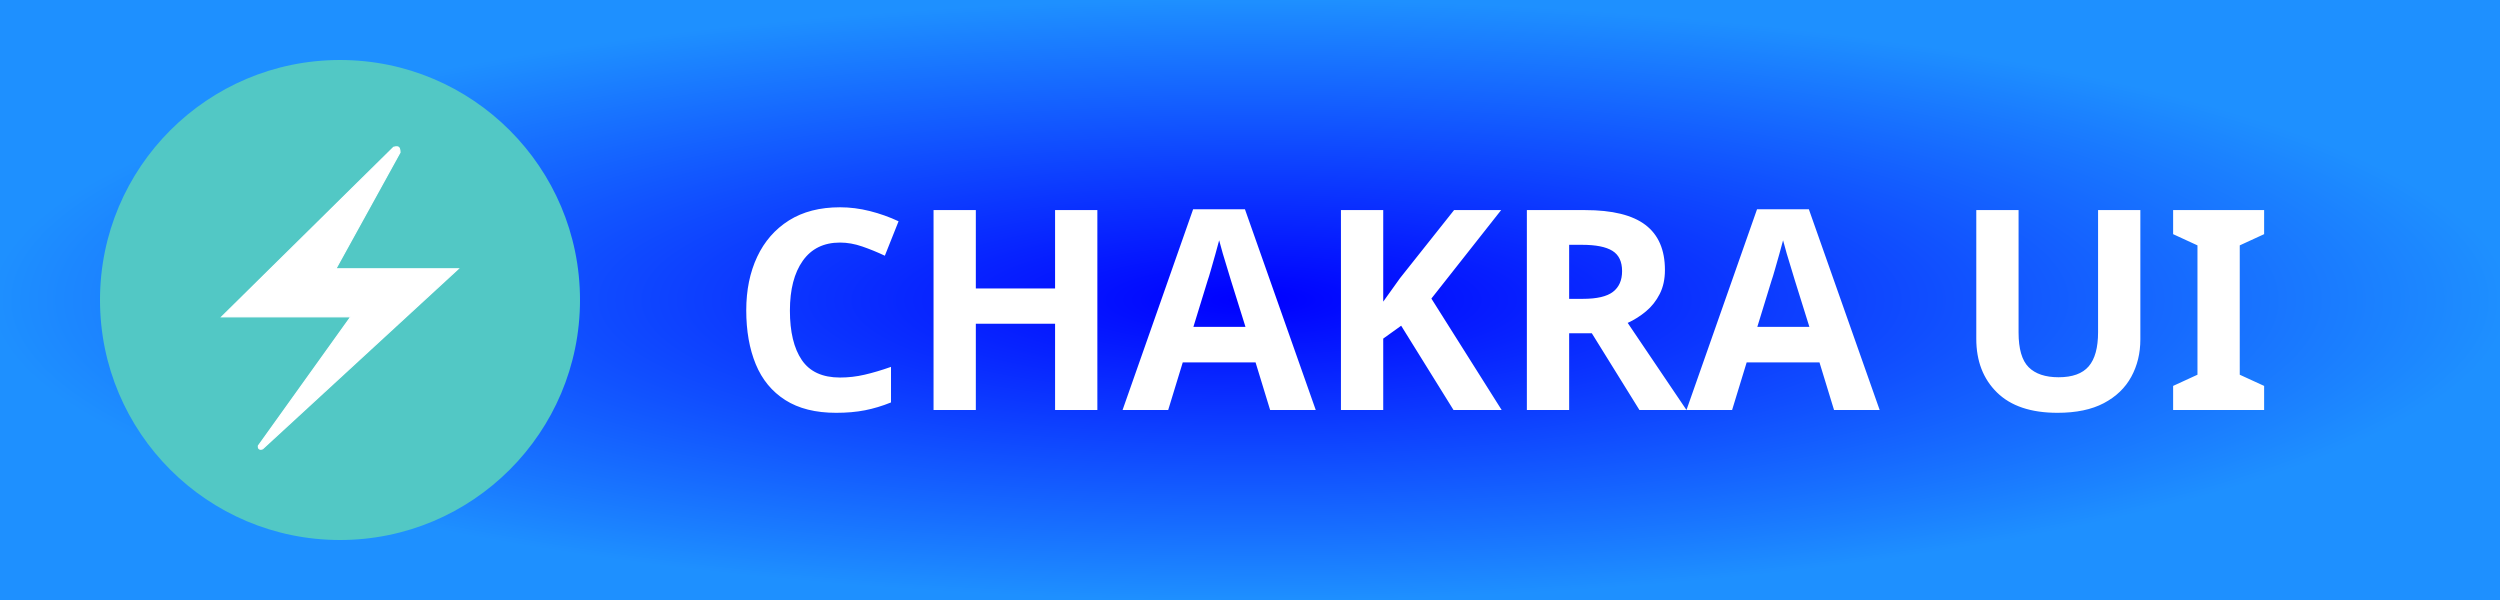
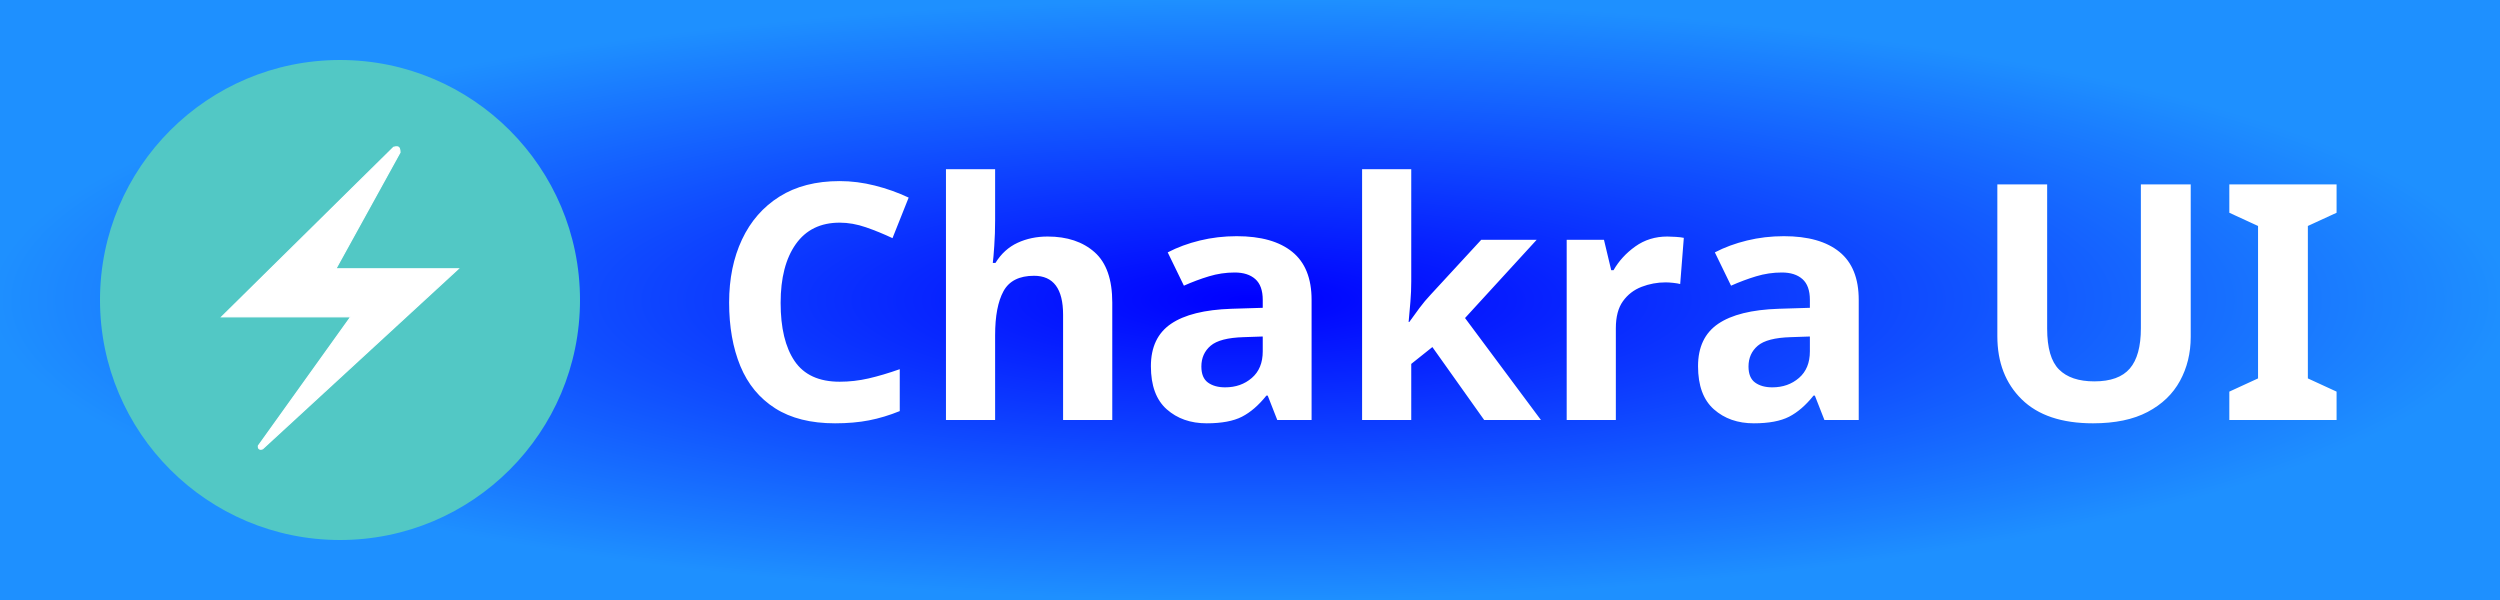
- <svg xmlns="http://www.w3.org/2000/svg" width="125" height="30" role="img" aria-label="JAVA">
+ <svg xmlns="http://www.w3.org/2000/svg" width="125" height="30" role="img" aria-label="Chakra UI">
  <defs>
    <radialGradient id="boxFill" cx="50%" cy="50%" r="50%" fx="50%" fy="50%">
      <stop offset="0%" stop-color="#0000FF">
        <animate attributeName="stop-color" values="#0000FF;#1E90FF;#00BFFF;#87CEFA;#4682B4;#0000FF" dur="4s" repeatCount="indefinite" />
      </stop>
      <stop offset="100%" stop-color="#1E90FF">
        <animate attributeName="stop-color" values="#1E90FF;#00BFFF;#87CEFA;#4682B4;#5F9EA0;#1E90FF" dur="4s" repeatCount="indefinite" />
      </stop>
    </radialGradient>
  </defs>
  <rect x="0" y="0" width="125" height="30" fill="url(#boxFill)" />
  <g transform="translate(5, 3) scale(0.06)">
    <g clip-path="url(#clip0_1_2)">
      <circle cx="200" cy="200" r="200" fill="#52C8C5" />
      <path d="M196.5 174H294H298.5L135.5 324C135.5 324 133.824 324.781 132.75 324C131.676 323.219 132 321.5 132 321.5L209 214H101.5L244.7 72.75C244.7 72.75 247.481 71.871 248.75 72.75C250.019 73.629 250 77 250 77L196.5 174Z" fill="white" stroke="white" />
    </g>
    <defs>
      <clipPath id="clip0_1_2">
        <rect width="400" height="400" fill="white" />
      </clipPath>
    </defs>
  </g>
-   <text transform="scale(0.1)" x="365" y="205" fill="#fff" font-size="140" font-weight="600" font-family="Tahoma, Geneva, sans-serif">
-         CHAKRA UI
+   <text transform="scale(0.1)" x="355" y="210" fill="#fff" font-size="165" font-weight="600" font-family="Tahoma, Geneva, sans-serif">
+         Chakra UI
    </text>
</svg>
